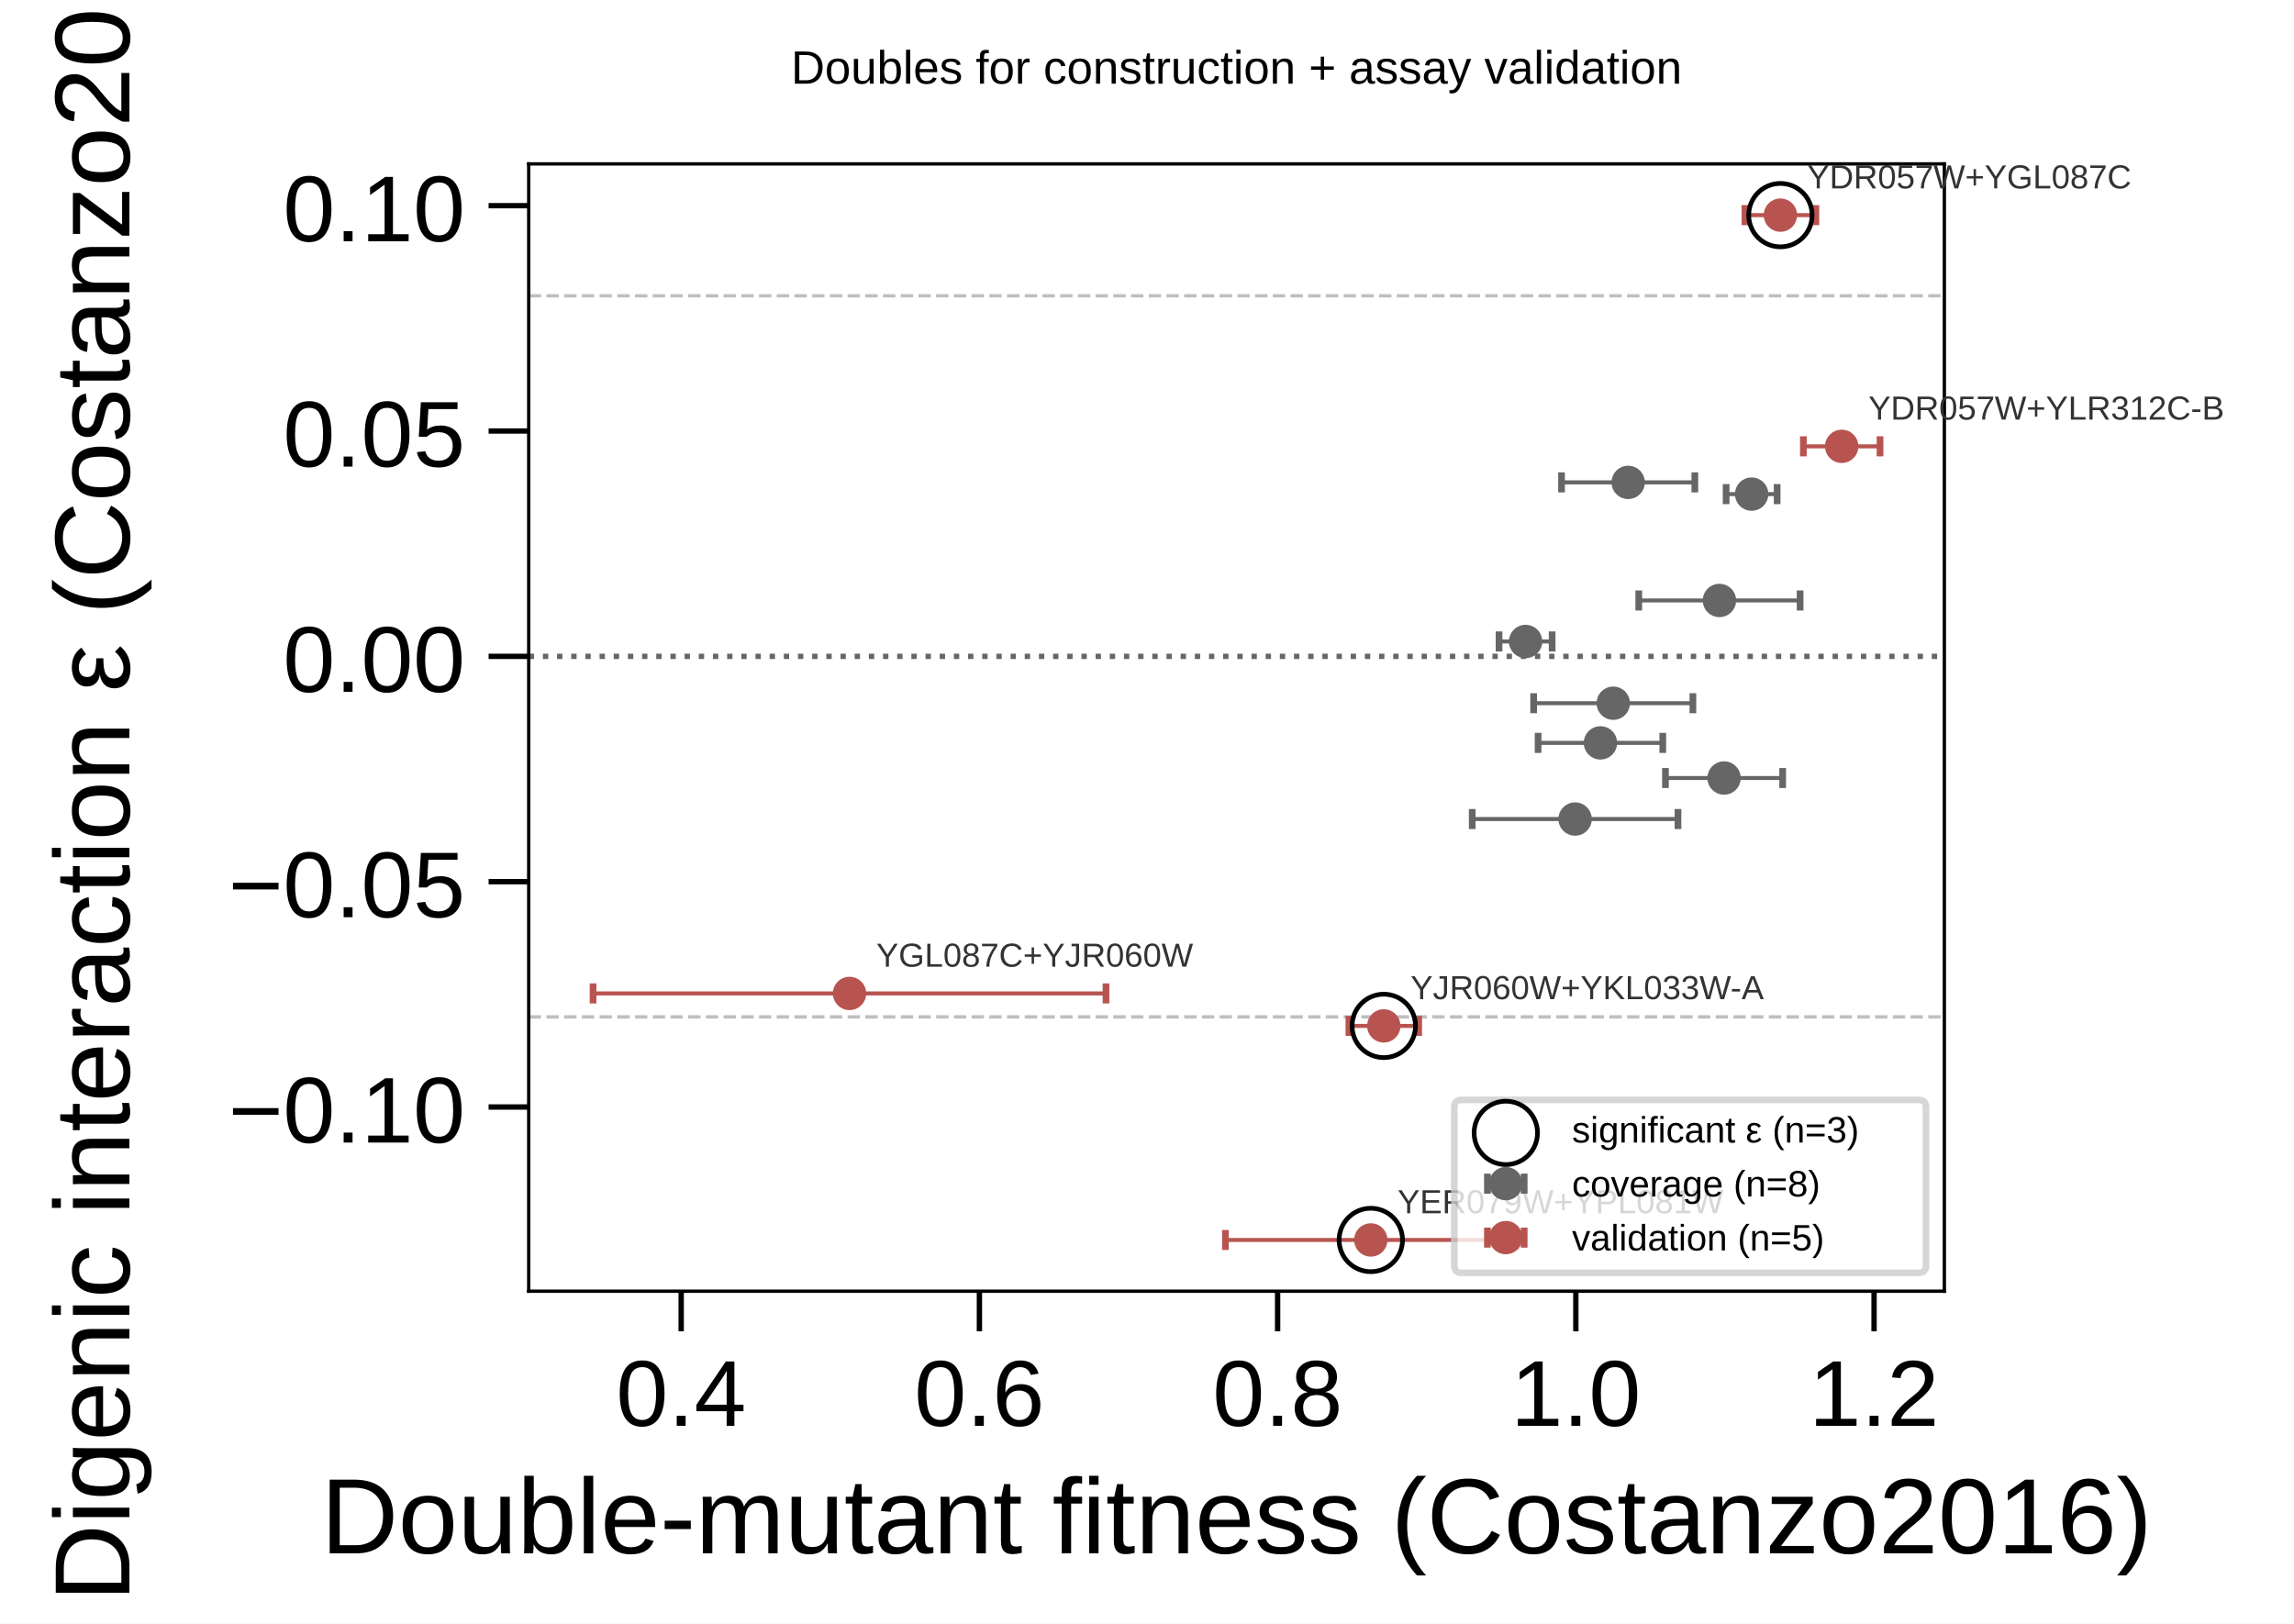
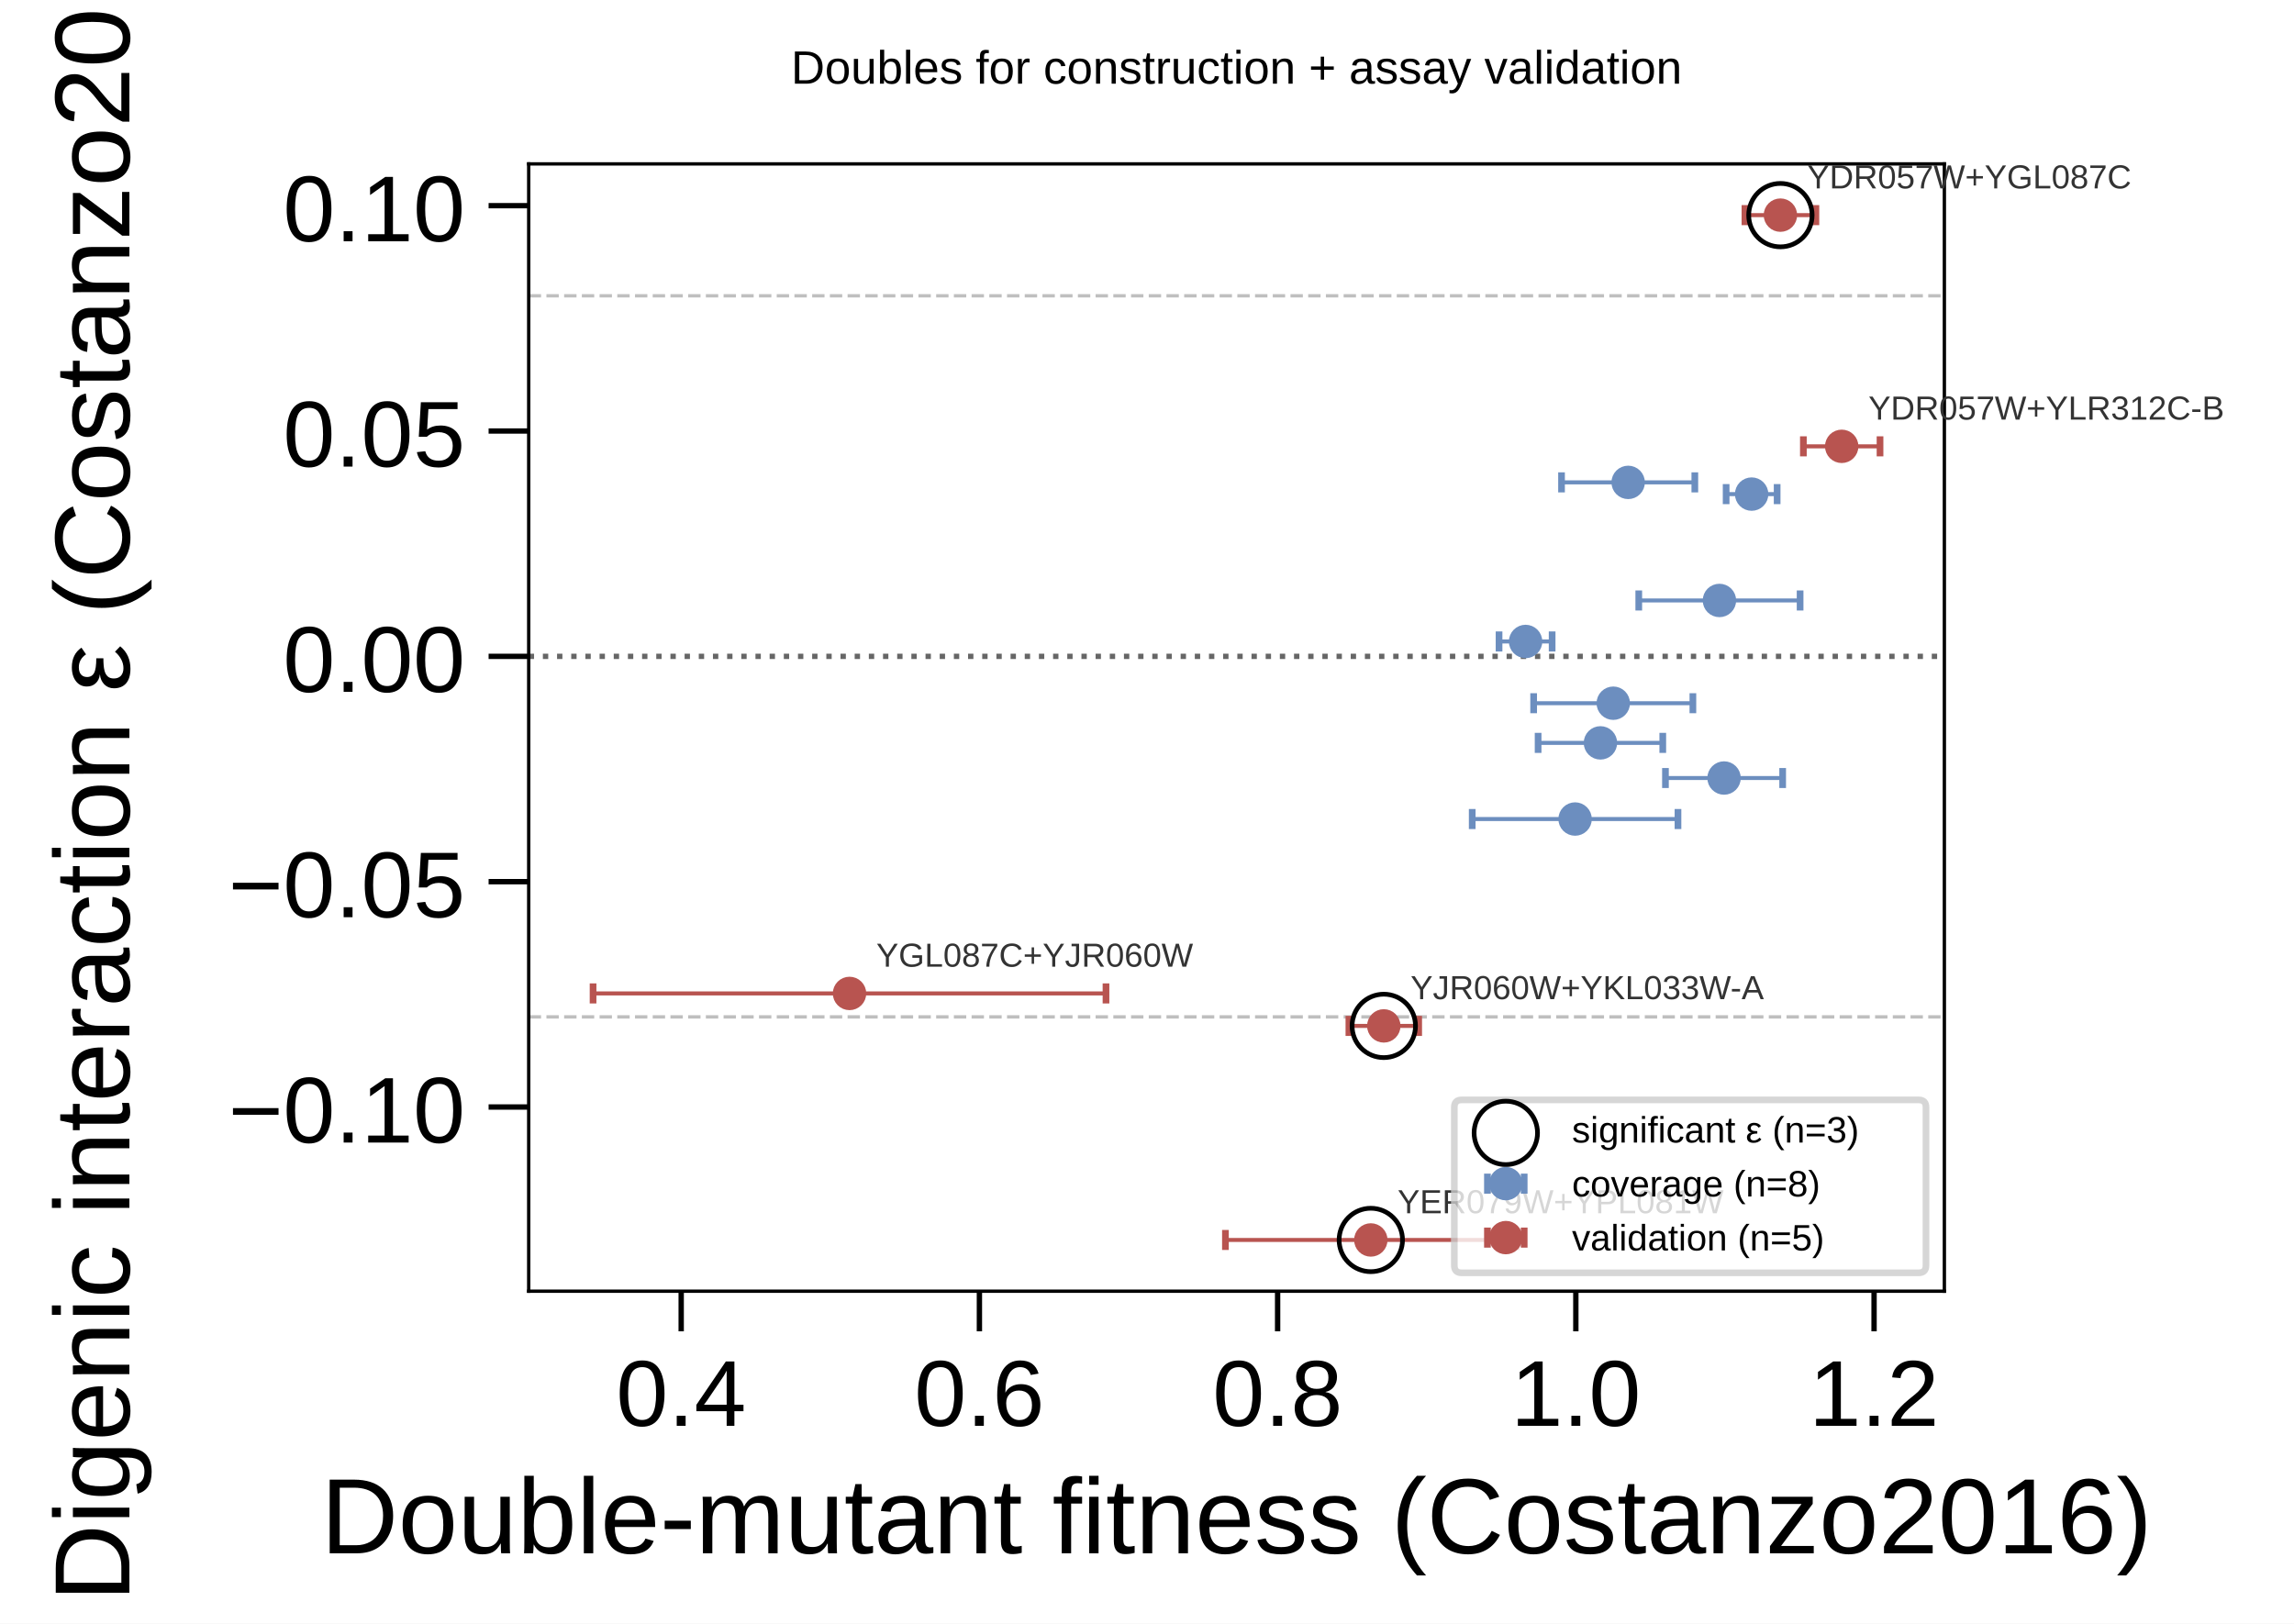
<svg xmlns="http://www.w3.org/2000/svg" xmlns:xlink="http://www.w3.org/1999/xlink" width="476.599" height="337.359" viewBox="0 0 476.599 337.359" version="1.1">
  <g transform="scale(1.388889)">
    <defs>
      <style type="text/css">*{stroke-linejoin: round; stroke-linecap: butt}</style>
    </defs>
    <g id="figure_1">
      <g id="patch_1">
        <path d="M 0 242.898  L 343.151 242.898  L 343.151 -0  L 0 -0  z " style="fill: #ffffff" />
      </g>
      <g id="axes_1">
        <g id="patch_2">
          <path d="M 79.088 193.164  L 290.851 193.164  L 290.851 24.519  L 79.088 24.519  z " style="fill: #ffffff" />
        </g>
        <g id="matplotlib.axis_1">
          <g id="xtick_1">
            <g id="line2d_1">
              <defs>
-                 <path id="m0d49aae90d" d="M 0 0  L 0 6  " style="stroke: #000000; stroke-width: 0.8" />
+                 <path id="m702bfa90f0" d="M 0 0  L 0 6  " style="stroke: #000000; stroke-width: 0.8" />
              </defs>
              <g>
-                 <use xlink:href="#m0d49aae90d" x="101.896" y="193.164" style="stroke: #000000; stroke-width: 0.8" />
+                 <use xlink:href="#m702bfa90f0" x="101.896" y="193.164" style="stroke: #000000; stroke-width: 0.8" />
              </g>
            </g>
            <g id="text_1">
              <text style="font-size: 14px; font-family: 'Arial'; text-anchor: middle" x="101.896" y="213.302" transform="rotate(-0 101.8961 213.3016)">0.4</text>
            </g>
          </g>
          <g id="xtick_2">
            <g id="line2d_2">
              <g>
-                 <use xlink:href="#m0d49aae90d" x="146.506" y="193.164" style="stroke: #000000; stroke-width: 0.8" />
+                 <use xlink:href="#m702bfa90f0" x="146.506" y="193.164" style="stroke: #000000; stroke-width: 0.8" />
              </g>
            </g>
            <g id="text_2">
              <text style="font-size: 14px; font-family: 'Arial'; text-anchor: middle" x="146.506" y="213.302" transform="rotate(-0 146.5055 213.3016)">0.6</text>
            </g>
          </g>
          <g id="xtick_3">
            <g id="line2d_3">
              <g>
-                 <use xlink:href="#m0d49aae90d" x="191.115" y="193.164" style="stroke: #000000; stroke-width: 0.8" />
+                 <use xlink:href="#m702bfa90f0" x="191.115" y="193.164" style="stroke: #000000; stroke-width: 0.8" />
              </g>
            </g>
            <g id="text_3">
              <text style="font-size: 14px; font-family: 'Arial'; text-anchor: middle" x="191.115" y="213.302" transform="rotate(-0 191.1149 213.3016)">0.8</text>
            </g>
          </g>
          <g id="xtick_4">
            <g id="line2d_4">
              <g>
-                 <use xlink:href="#m0d49aae90d" x="235.724" y="193.164" style="stroke: #000000; stroke-width: 0.8" />
+                 <use xlink:href="#m702bfa90f0" x="235.724" y="193.164" style="stroke: #000000; stroke-width: 0.8" />
              </g>
            </g>
            <g id="text_4">
              <text style="font-size: 14px; font-family: 'Arial'; text-anchor: middle" x="235.724" y="213.302" transform="rotate(-0 235.7243 213.3016)">1.0</text>
            </g>
          </g>
          <g id="xtick_5">
            <g id="line2d_5">
              <g>
-                 <use xlink:href="#m0d49aae90d" x="280.334" y="193.164" style="stroke: #000000; stroke-width: 0.8" />
+                 <use xlink:href="#m702bfa90f0" x="280.334" y="193.164" style="stroke: #000000; stroke-width: 0.8" />
              </g>
            </g>
            <g id="text_5">
              <text style="font-size: 14px; font-family: 'Arial'; text-anchor: middle" x="280.334" y="213.302" transform="rotate(-0 280.3337 213.3016)">1.2</text>
            </g>
          </g>
          <g id="text_6">
            <text style="font-size: 16px; font-family: 'Arial'; text-anchor: middle" x="184.97" y="232.371" transform="rotate(-0 184.97 232.3707)">Double-mutant fitness (Costanzo2016)</text>
          </g>
        </g>
        <g id="matplotlib.axis_2">
          <g id="ytick_1">
            <g id="line2d_6">
              <defs>
-                 <path id="me62ad2f26d" d="M 0 0  L -6 0  " style="stroke: #000000; stroke-width: 0.8" />
+                 <path id="m25ba5382a0" d="M 0 0  L -6 0  " style="stroke: #000000; stroke-width: 0.8" />
              </defs>
              <g>
-                 <use xlink:href="#me62ad2f26d" x="79.088" y="165.609" style="stroke: #000000; stroke-width: 0.8" />
+                 <use xlink:href="#m25ba5382a0" x="79.088" y="165.609" style="stroke: #000000; stroke-width: 0.8" />
              </g>
            </g>
            <g id="text_7">
              <text style="font-size: 14px; font-family: 'Arial'; text-anchor: end" x="69.588" y="170.928" transform="rotate(-0 69.58844 170.9281)">−0.10</text>
            </g>
          </g>
          <g id="ytick_2">
            <g id="line2d_7">
              <g>
-                 <use xlink:href="#me62ad2f26d" x="79.088" y="131.899" style="stroke: #000000; stroke-width: 0.8" />
+                 <use xlink:href="#m25ba5382a0" x="79.088" y="131.899" style="stroke: #000000; stroke-width: 0.8" />
              </g>
            </g>
            <g id="text_8">
              <text style="font-size: 14px; font-family: 'Arial'; text-anchor: end" x="69.588" y="137.218" transform="rotate(-0 69.58844 137.218)">−0.05</text>
            </g>
          </g>
          <g id="ytick_3">
            <g id="line2d_8">
              <g>
-                 <use xlink:href="#me62ad2f26d" x="79.088" y="98.189" style="stroke: #000000; stroke-width: 0.8" />
+                 <use xlink:href="#m25ba5382a0" x="79.088" y="98.189" style="stroke: #000000; stroke-width: 0.8" />
              </g>
            </g>
            <g id="text_9">
              <text style="font-size: 14px; font-family: 'Arial'; text-anchor: end" x="69.588" y="103.508" transform="rotate(-0 69.58844 103.5079)">0.00</text>
            </g>
          </g>
          <g id="ytick_4">
            <g id="line2d_9">
              <g>
-                 <use xlink:href="#me62ad2f26d" x="79.088" y="64.479" style="stroke: #000000; stroke-width: 0.8" />
+                 <use xlink:href="#m25ba5382a0" x="79.088" y="64.479" style="stroke: #000000; stroke-width: 0.8" />
              </g>
            </g>
            <g id="text_10">
              <text style="font-size: 14px; font-family: 'Arial'; text-anchor: end" x="69.588" y="69.798" transform="rotate(-0 69.58844 69.79776)">0.05</text>
            </g>
          </g>
          <g id="ytick_5">
            <g id="line2d_10">
              <g>
-                 <use xlink:href="#me62ad2f26d" x="79.088" y="30.769" style="stroke: #000000; stroke-width: 0.8" />
+                 <use xlink:href="#m25ba5382a0" x="79.088" y="30.769" style="stroke: #000000; stroke-width: 0.8" />
              </g>
            </g>
            <g id="text_11">
              <text style="font-size: 14px; font-family: 'Arial'; text-anchor: end" x="69.588" y="36.088" transform="rotate(-0 69.58844 36.08767)">0.10</text>
            </g>
          </g>
          <g id="text_12">
            <text style="font-size: 16px; font-family: 'Arial'; text-anchor: middle" x="19.358" y="108.841" transform="rotate(-90 19.3575 108.8413)">Digenic interaction ε (Costanzo2016)</text>
          </g>
        </g>
        <g id="line2d_11">
-           <path d="M 79.088 98.189  L 290.851 98.189  " clip-path="url(#pc5b7508ed2)" style="fill: none; stroke-dasharray: 0.8,1.32; stroke-dashoffset: 0; stroke: #666666; stroke-width: 0.8" />
+           <path d="M 79.088 98.189  L 290.851 98.189  " clip-path="url(#p69f95da340)" style="fill: none; stroke-dasharray: 0.8,1.32; stroke-dashoffset: 0; stroke: #666666; stroke-width: 0.8" />
        </g>
        <g id="line2d_12">
-           <path d="M 79.088 44.253  L 290.851 44.253  " clip-path="url(#pc5b7508ed2)" style="fill: none; stroke-dasharray: 1.85,0.8; stroke-dashoffset: 0; stroke: #bfbfbf; stroke-width: 0.5" />
+           <path d="M 79.088 44.253  L 290.851 44.253  " clip-path="url(#p69f95da340)" style="fill: none; stroke-dasharray: 1.85,0.8; stroke-dashoffset: 0; stroke: #bfbfbf; stroke-width: 0.5" />
        </g>
        <g id="line2d_13">
-           <path d="M 79.088 152.125  L 290.851 152.125  " clip-path="url(#pc5b7508ed2)" style="fill: none; stroke-dasharray: 1.85,0.8; stroke-dashoffset: 0; stroke: #bfbfbf; stroke-width: 0.5" />
+           <path d="M 79.088 152.125  L 290.851 152.125  " clip-path="url(#p69f95da340)" style="fill: none; stroke-dasharray: 1.85,0.8; stroke-dashoffset: 0; stroke: #bfbfbf; stroke-width: 0.5" />
        </g>
        <g id="patch_3">
          <path d="M 79.088 193.164  L 79.088 24.519  " style="fill: none; stroke: #000000; stroke-width: 0.5; stroke-linejoin: miter; stroke-linecap: square" />
        </g>
        <g id="patch_4">
          <path d="M 290.851 193.164  L 290.851 24.519  " style="fill: none; stroke: #000000; stroke-width: 0.5; stroke-linejoin: miter; stroke-linecap: square" />
        </g>
        <g id="patch_5">
          <path d="M 79.088 193.164  L 290.851 193.164  " style="fill: none; stroke: #000000; stroke-width: 0.5; stroke-linejoin: miter; stroke-linecap: square" />
        </g>
        <g id="patch_6">
          <path d="M 79.088 24.519  L 290.851 24.519  " style="fill: none; stroke: #000000; stroke-width: 0.5; stroke-linejoin: miter; stroke-linecap: square" />
        </g>
        <g id="LineCollection_1">
-           <path d="M 224.237 95.964  L 232.178 95.964  " clip-path="url(#pc5b7508ed2)" style="fill: none; stroke: #666666; stroke-width: 0.6" />
-           <path d="M 220.223 122.528  L 251.003 122.528  " clip-path="url(#pc5b7508ed2)" style="fill: none; stroke: #666666; stroke-width: 0.6" />
-           <path d="M 230.081 111.134  L 248.728 111.134  " clip-path="url(#pc5b7508ed2)" style="fill: none; stroke: #666666; stroke-width: 0.6" />
-           <path d="M 229.412 105.201  L 253.233 105.201  " clip-path="url(#pc5b7508ed2)" style="fill: none; stroke: #666666; stroke-width: 0.6" />
-           <path d="M 233.583 72.165  L 253.523 72.165  " clip-path="url(#pc5b7508ed2)" style="fill: none; stroke: #666666; stroke-width: 0.6" />
-           <path d="M 245.137 89.829  L 269.271 89.829  " clip-path="url(#pc5b7508ed2)" style="fill: none; stroke: #666666; stroke-width: 0.6" />
-           <path d="M 249.129 116.392  L 266.661 116.392  " clip-path="url(#pc5b7508ed2)" style="fill: none; stroke: #666666; stroke-width: 0.6" />
-           <path d="M 258.207 73.918  L 265.836 73.918  " clip-path="url(#pc5b7508ed2)" style="fill: none; stroke: #666666; stroke-width: 0.6" />
+           <path d="M 224.237 95.964  L 232.178 95.964  " clip-path="url(#p69f95da340)" style="fill: none; stroke: #6c8ebf; stroke-width: 0.6" />
+           <path d="M 220.223 122.528  L 251.003 122.528  " clip-path="url(#p69f95da340)" style="fill: none; stroke: #6c8ebf; stroke-width: 0.6" />
+           <path d="M 230.081 111.134  L 248.728 111.134  " clip-path="url(#p69f95da340)" style="fill: none; stroke: #6c8ebf; stroke-width: 0.6" />
+           <path d="M 229.412 105.201  L 253.233 105.201  " clip-path="url(#p69f95da340)" style="fill: none; stroke: #6c8ebf; stroke-width: 0.6" />
+           <path d="M 233.583 72.165  L 253.523 72.165  " clip-path="url(#p69f95da340)" style="fill: none; stroke: #6c8ebf; stroke-width: 0.6" />
+           <path d="M 245.137 89.829  L 269.271 89.829  " clip-path="url(#p69f95da340)" style="fill: none; stroke: #6c8ebf; stroke-width: 0.6" />
+           <path d="M 249.129 116.392  L 266.661 116.392  " clip-path="url(#p69f95da340)" style="fill: none; stroke: #6c8ebf; stroke-width: 0.6" />
+           <path d="M 258.207 73.918  L 265.836 73.918  " clip-path="url(#p69f95da340)" style="fill: none; stroke: #6c8ebf; stroke-width: 0.6" />
        </g>
        <g id="line2d_14">
          <defs>
-             <path id="m57897e2860" d="M 0 1.5  L 0 -1.5  " style="stroke: #666666" />
-           </defs>
-           <g clip-path="url(#pc5b7508ed2)">
-             <use xlink:href="#m57897e2860" x="224.237" y="95.964" style="fill: #666666; stroke: #666666" />
-             <use xlink:href="#m57897e2860" x="220.223" y="122.528" style="fill: #666666; stroke: #666666" />
-             <use xlink:href="#m57897e2860" x="230.081" y="111.134" style="fill: #666666; stroke: #666666" />
-             <use xlink:href="#m57897e2860" x="229.412" y="105.201" style="fill: #666666; stroke: #666666" />
-             <use xlink:href="#m57897e2860" x="233.583" y="72.165" style="fill: #666666; stroke: #666666" />
-             <use xlink:href="#m57897e2860" x="245.137" y="89.829" style="fill: #666666; stroke: #666666" />
-             <use xlink:href="#m57897e2860" x="249.129" y="116.392" style="fill: #666666; stroke: #666666" />
-             <use xlink:href="#m57897e2860" x="258.207" y="73.918" style="fill: #666666; stroke: #666666" />
+             <path id="m6b14c92d2c" d="M 0 1.5  L 0 -1.5  " style="stroke: #6c8ebf" />
+           </defs>
+           <g clip-path="url(#p69f95da340)">
+             <use xlink:href="#m6b14c92d2c" x="224.237" y="95.964" style="fill: #6c8ebf; stroke: #6c8ebf" />
+             <use xlink:href="#m6b14c92d2c" x="220.223" y="122.528" style="fill: #6c8ebf; stroke: #6c8ebf" />
+             <use xlink:href="#m6b14c92d2c" x="230.081" y="111.134" style="fill: #6c8ebf; stroke: #6c8ebf" />
+             <use xlink:href="#m6b14c92d2c" x="229.412" y="105.201" style="fill: #6c8ebf; stroke: #6c8ebf" />
+             <use xlink:href="#m6b14c92d2c" x="233.583" y="72.165" style="fill: #6c8ebf; stroke: #6c8ebf" />
+             <use xlink:href="#m6b14c92d2c" x="245.137" y="89.829" style="fill: #6c8ebf; stroke: #6c8ebf" />
+             <use xlink:href="#m6b14c92d2c" x="249.129" y="116.392" style="fill: #6c8ebf; stroke: #6c8ebf" />
+             <use xlink:href="#m6b14c92d2c" x="258.207" y="73.918" style="fill: #6c8ebf; stroke: #6c8ebf" />
          </g>
        </g>
        <g id="line2d_15">
-           <g clip-path="url(#pc5b7508ed2)">
-             <use xlink:href="#m57897e2860" x="232.178" y="95.964" style="fill: #666666; stroke: #666666" />
-             <use xlink:href="#m57897e2860" x="251.003" y="122.528" style="fill: #666666; stroke: #666666" />
-             <use xlink:href="#m57897e2860" x="248.728" y="111.134" style="fill: #666666; stroke: #666666" />
-             <use xlink:href="#m57897e2860" x="253.233" y="105.201" style="fill: #666666; stroke: #666666" />
-             <use xlink:href="#m57897e2860" x="253.523" y="72.165" style="fill: #666666; stroke: #666666" />
-             <use xlink:href="#m57897e2860" x="269.271" y="89.829" style="fill: #666666; stroke: #666666" />
-             <use xlink:href="#m57897e2860" x="266.661" y="116.392" style="fill: #666666; stroke: #666666" />
-             <use xlink:href="#m57897e2860" x="265.836" y="73.918" style="fill: #666666; stroke: #666666" />
+           <g clip-path="url(#p69f95da340)">
+             <use xlink:href="#m6b14c92d2c" x="232.178" y="95.964" style="fill: #6c8ebf; stroke: #6c8ebf" />
+             <use xlink:href="#m6b14c92d2c" x="251.003" y="122.528" style="fill: #6c8ebf; stroke: #6c8ebf" />
+             <use xlink:href="#m6b14c92d2c" x="248.728" y="111.134" style="fill: #6c8ebf; stroke: #6c8ebf" />
+             <use xlink:href="#m6b14c92d2c" x="253.233" y="105.201" style="fill: #6c8ebf; stroke: #6c8ebf" />
+             <use xlink:href="#m6b14c92d2c" x="253.523" y="72.165" style="fill: #6c8ebf; stroke: #6c8ebf" />
+             <use xlink:href="#m6b14c92d2c" x="269.271" y="89.829" style="fill: #6c8ebf; stroke: #6c8ebf" />
+             <use xlink:href="#m6b14c92d2c" x="266.661" y="116.392" style="fill: #6c8ebf; stroke: #6c8ebf" />
+             <use xlink:href="#m6b14c92d2c" x="265.836" y="73.918" style="fill: #6c8ebf; stroke: #6c8ebf" />
          </g>
        </g>
        <g id="LineCollection_2">
-           <path d="M 88.714 148.619  L 165.442 148.619  " clip-path="url(#pc5b7508ed2)" style="fill: none; stroke: #b85450; stroke-width: 0.6" />
-           <path d="M 183.308 185.498  L 226.802 185.498  " clip-path="url(#pc5b7508ed2)" style="fill: none; stroke: #b85450; stroke-width: 0.6" />
-           <path d="M 201.777 153.474  L 212.215 153.474  " clip-path="url(#pc5b7508ed2)" style="fill: none; stroke: #b85450; stroke-width: 0.6" />
-           <path d="M 261.018 32.185  L 271.635 32.185  " clip-path="url(#pc5b7508ed2)" style="fill: none; stroke: #b85450; stroke-width: 0.6" />
-           <path d="M 269.761 66.771  L 281.226 66.771  " clip-path="url(#pc5b7508ed2)" style="fill: none; stroke: #b85450; stroke-width: 0.6" />
+           <path d="M 88.714 148.619  L 165.442 148.619  " clip-path="url(#p69f95da340)" style="fill: none; stroke: #b85450; stroke-width: 0.6" />
+           <path d="M 183.308 185.498  L 226.802 185.498  " clip-path="url(#p69f95da340)" style="fill: none; stroke: #b85450; stroke-width: 0.6" />
+           <path d="M 201.777 153.474  L 212.215 153.474  " clip-path="url(#p69f95da340)" style="fill: none; stroke: #b85450; stroke-width: 0.6" />
+           <path d="M 261.018 32.185  L 271.635 32.185  " clip-path="url(#p69f95da340)" style="fill: none; stroke: #b85450; stroke-width: 0.6" />
+           <path d="M 269.761 66.771  L 281.226 66.771  " clip-path="url(#p69f95da340)" style="fill: none; stroke: #b85450; stroke-width: 0.6" />
        </g>
        <g id="line2d_16">
          <defs>
-             <path id="m3a5168637d" d="M 0 1.5  L 0 -1.5  " style="stroke: #b85450" />
-           </defs>
-           <g clip-path="url(#pc5b7508ed2)">
-             <use xlink:href="#m3a5168637d" x="88.714" y="148.619" style="fill: #b85450; stroke: #b85450" />
-             <use xlink:href="#m3a5168637d" x="183.308" y="185.498" style="fill: #b85450; stroke: #b85450" />
-             <use xlink:href="#m3a5168637d" x="201.777" y="153.474" style="fill: #b85450; stroke: #b85450" />
-             <use xlink:href="#m3a5168637d" x="261.018" y="32.185" style="fill: #b85450; stroke: #b85450" />
-             <use xlink:href="#m3a5168637d" x="269.761" y="66.771" style="fill: #b85450; stroke: #b85450" />
+             <path id="m35b83a9f5d" d="M 0 1.5  L 0 -1.5  " style="stroke: #b85450" />
+           </defs>
+           <g clip-path="url(#p69f95da340)">
+             <use xlink:href="#m35b83a9f5d" x="88.714" y="148.619" style="fill: #b85450; stroke: #b85450" />
+             <use xlink:href="#m35b83a9f5d" x="183.308" y="185.498" style="fill: #b85450; stroke: #b85450" />
+             <use xlink:href="#m35b83a9f5d" x="201.777" y="153.474" style="fill: #b85450; stroke: #b85450" />
+             <use xlink:href="#m35b83a9f5d" x="261.018" y="32.185" style="fill: #b85450; stroke: #b85450" />
+             <use xlink:href="#m35b83a9f5d" x="269.761" y="66.771" style="fill: #b85450; stroke: #b85450" />
          </g>
        </g>
        <g id="line2d_17">
-           <g clip-path="url(#pc5b7508ed2)">
-             <use xlink:href="#m3a5168637d" x="165.442" y="148.619" style="fill: #b85450; stroke: #b85450" />
-             <use xlink:href="#m3a5168637d" x="226.802" y="185.498" style="fill: #b85450; stroke: #b85450" />
-             <use xlink:href="#m3a5168637d" x="212.215" y="153.474" style="fill: #b85450; stroke: #b85450" />
-             <use xlink:href="#m3a5168637d" x="271.635" y="32.185" style="fill: #b85450; stroke: #b85450" />
-             <use xlink:href="#m3a5168637d" x="281.226" y="66.771" style="fill: #b85450; stroke: #b85450" />
+           <g clip-path="url(#p69f95da340)">
+             <use xlink:href="#m35b83a9f5d" x="165.442" y="148.619" style="fill: #b85450; stroke: #b85450" />
+             <use xlink:href="#m35b83a9f5d" x="226.802" y="185.498" style="fill: #b85450; stroke: #b85450" />
+             <use xlink:href="#m35b83a9f5d" x="212.215" y="153.474" style="fill: #b85450; stroke: #b85450" />
+             <use xlink:href="#m35b83a9f5d" x="271.635" y="32.185" style="fill: #b85450; stroke: #b85450" />
+             <use xlink:href="#m35b83a9f5d" x="281.226" y="66.771" style="fill: #b85450; stroke: #b85450" />
          </g>
        </g>
        <g id="text_13">
          <text style="font-size: 5px; font-family: 'Arial'; text-anchor: start; fill: #333333" x="131.078" y="144.619" transform="rotate(-0 131.0781 144.6193)">YGL087C+YJR060W</text>
        </g>
        <g id="text_14">
          <text style="font-size: 5px; font-family: 'Arial'; text-anchor: start; fill: #333333" x="209.055" y="181.498" transform="rotate(-0 209.0553 181.4981)">YER079W+YPL081W</text>
        </g>
        <g id="text_15">
          <text style="font-size: 5px; font-family: 'Arial'; text-anchor: start; fill: #333333" x="210.996" y="149.474" transform="rotate(-0 210.9958 149.4735)">YJR060W+YKL033W-A</text>
        </g>
        <g id="text_16">
          <text style="font-size: 5px; font-family: 'Arial'; text-anchor: start; fill: #333333" x="270.326" y="28.185" transform="rotate(-0 270.3263 28.18458)">YDR057W+YGL087C</text>
        </g>
        <g id="text_17">
          <text style="font-size: 5px; font-family: 'Arial'; text-anchor: start; fill: #333333" x="279.494" y="62.771" transform="rotate(-0 279.4936 62.77114)">YDR057W+YLR312C-B</text>
        </g>
        <g id="text_18">
          <text style="font-size: 7px; font-family: 'Arial'; text-anchor: middle" x="184.97" y="12.519" transform="rotate(-0 184.97 12.51891)">Doubles for construction + assay validation</text>
        </g>
        <g id="line2d_18">
          <defs>
-             <path id="m9925afda4d" d="M 0 2  C 0.53 2 1.039 1.789 1.414 1.414  C 1.789 1.039 2 0.53 2 0  C 2 -0.53 1.789 -1.039 1.414 -1.414  C 1.039 -1.789 0.53 -2 0 -2  C -0.53 -2 -1.039 -1.789 -1.414 -1.414  C -1.789 -1.039 -2 -0.53 -2 0  C -2 0.53 -1.789 1.039 -1.414 1.414  C -1.039 1.789 -0.53 2 0 2  z " style="stroke: #666666" />
-           </defs>
-           <g clip-path="url(#pc5b7508ed2)">
-             <use xlink:href="#m9925afda4d" x="228.208" y="95.964" style="fill: #666666; stroke: #666666" />
-             <use xlink:href="#m9925afda4d" x="235.613" y="122.528" style="fill: #666666; stroke: #666666" />
-             <use xlink:href="#m9925afda4d" x="239.405" y="111.134" style="fill: #666666; stroke: #666666" />
-             <use xlink:href="#m9925afda4d" x="241.323" y="105.201" style="fill: #666666; stroke: #666666" />
-             <use xlink:href="#m9925afda4d" x="243.553" y="72.165" style="fill: #666666; stroke: #666666" />
-             <use xlink:href="#m9925afda4d" x="257.204" y="89.829" style="fill: #666666; stroke: #666666" />
-             <use xlink:href="#m9925afda4d" x="257.895" y="116.392" style="fill: #666666; stroke: #666666" />
-             <use xlink:href="#m9925afda4d" x="262.022" y="73.918" style="fill: #666666; stroke: #666666" />
+             <path id="mf2b98fc8a5" d="M 0 2  C 0.53 2 1.039 1.789 1.414 1.414  C 1.789 1.039 2 0.53 2 0  C 2 -0.53 1.789 -1.039 1.414 -1.414  C 1.039 -1.789 0.53 -2 0 -2  C -0.53 -2 -1.039 -1.789 -1.414 -1.414  C -1.789 -1.039 -2 -0.53 -2 0  C -2 0.53 -1.789 1.039 -1.414 1.414  C -1.039 1.789 -0.53 2 0 2  z " style="stroke: #6c8ebf" />
+           </defs>
+           <g clip-path="url(#p69f95da340)">
+             <use xlink:href="#mf2b98fc8a5" x="228.208" y="95.964" style="fill: #6c8ebf; stroke: #6c8ebf" />
+             <use xlink:href="#mf2b98fc8a5" x="235.613" y="122.528" style="fill: #6c8ebf; stroke: #6c8ebf" />
+             <use xlink:href="#mf2b98fc8a5" x="239.405" y="111.134" style="fill: #6c8ebf; stroke: #6c8ebf" />
+             <use xlink:href="#mf2b98fc8a5" x="241.323" y="105.201" style="fill: #6c8ebf; stroke: #6c8ebf" />
+             <use xlink:href="#mf2b98fc8a5" x="243.553" y="72.165" style="fill: #6c8ebf; stroke: #6c8ebf" />
+             <use xlink:href="#mf2b98fc8a5" x="257.204" y="89.829" style="fill: #6c8ebf; stroke: #6c8ebf" />
+             <use xlink:href="#mf2b98fc8a5" x="257.895" y="116.392" style="fill: #6c8ebf; stroke: #6c8ebf" />
+             <use xlink:href="#mf2b98fc8a5" x="262.022" y="73.918" style="fill: #6c8ebf; stroke: #6c8ebf" />
          </g>
        </g>
        <g id="line2d_19">
          <defs>
-             <path id="m67f53a22ca" d="M 0 2  C 0.53 2 1.039 1.789 1.414 1.414  C 1.789 1.039 2 0.53 2 0  C 2 -0.53 1.789 -1.039 1.414 -1.414  C 1.039 -1.789 0.53 -2 0 -2  C -0.53 -2 -1.039 -1.789 -1.414 -1.414  C -1.789 -1.039 -2 -0.53 -2 0  C -2 0.53 -1.789 1.039 -1.414 1.414  C -1.039 1.789 -0.53 2 0 2  z " style="stroke: #b85450" />
-           </defs>
-           <g clip-path="url(#pc5b7508ed2)">
-             <use xlink:href="#m67f53a22ca" x="127.078" y="148.619" style="fill: #b85450; stroke: #b85450" />
-             <use xlink:href="#m67f53a22ca" x="205.055" y="185.498" style="fill: #b85450; stroke: #b85450" />
-             <use xlink:href="#m67f53a22ca" x="206.996" y="153.474" style="fill: #b85450; stroke: #b85450" />
-             <use xlink:href="#m67f53a22ca" x="266.326" y="32.185" style="fill: #b85450; stroke: #b85450" />
-             <use xlink:href="#m67f53a22ca" x="275.494" y="66.771" style="fill: #b85450; stroke: #b85450" />
+             <path id="mb7c9f36bd1" d="M 0 2  C 0.53 2 1.039 1.789 1.414 1.414  C 1.789 1.039 2 0.53 2 0  C 2 -0.53 1.789 -1.039 1.414 -1.414  C 1.039 -1.789 0.53 -2 0 -2  C -0.53 -2 -1.039 -1.789 -1.414 -1.414  C -1.789 -1.039 -2 -0.53 -2 0  C -2 0.53 -1.789 1.039 -1.414 1.414  C -1.039 1.789 -0.53 2 0 2  z " style="stroke: #b85450" />
+           </defs>
+           <g clip-path="url(#p69f95da340)">
+             <use xlink:href="#mb7c9f36bd1" x="127.078" y="148.619" style="fill: #b85450; stroke: #b85450" />
+             <use xlink:href="#mb7c9f36bd1" x="205.055" y="185.498" style="fill: #b85450; stroke: #b85450" />
+             <use xlink:href="#mb7c9f36bd1" x="206.996" y="153.474" style="fill: #b85450; stroke: #b85450" />
+             <use xlink:href="#mb7c9f36bd1" x="266.326" y="32.185" style="fill: #b85450; stroke: #b85450" />
+             <use xlink:href="#mb7c9f36bd1" x="275.494" y="66.771" style="fill: #b85450; stroke: #b85450" />
          </g>
        </g>
        <g id="PathCollection_1">
          <defs>
-             <path id="C0_0_65685bde7f" d="M 0 4.743  C 1.258 4.743 2.465 4.244 3.354 3.354  C 4.244 2.465 4.743 1.258 4.743 -0  C 4.743 -1.258 4.244 -2.465 3.354 -3.354  C 2.465 -4.244 1.258 -4.743 0 -4.743  C -1.258 -4.743 -2.465 -4.244 -3.354 -3.354  C -4.244 -2.465 -4.743 -1.258 -4.743 0  C -4.743 1.258 -4.244 2.465 -3.354 3.354  C -2.465 4.244 -1.258 4.743 0 4.743  z " />
-           </defs>
-           <g clip-path="url(#pc5b7508ed2)">
-             <use xlink:href="#C0_0_65685bde7f" x="205.055" y="185.498" style="fill: none; stroke: #000000; stroke-width: 0.7" />
-           </g>
-           <g clip-path="url(#pc5b7508ed2)">
-             <use xlink:href="#C0_0_65685bde7f" x="206.996" y="153.474" style="fill: none; stroke: #000000; stroke-width: 0.7" />
-           </g>
-           <g clip-path="url(#pc5b7508ed2)">
-             <use xlink:href="#C0_0_65685bde7f" x="266.326" y="32.185" style="fill: none; stroke: #000000; stroke-width: 0.7" />
+             <path id="C0_0_dcd178a7de" d="M 0 4.743  C 1.258 4.743 2.465 4.244 3.354 3.354  C 4.244 2.465 4.743 1.258 4.743 -0  C 4.743 -1.258 4.244 -2.465 3.354 -3.354  C 2.465 -4.244 1.258 -4.743 0 -4.743  C -1.258 -4.743 -2.465 -4.244 -3.354 -3.354  C -4.244 -2.465 -4.743 -1.258 -4.743 0  C -4.743 1.258 -4.244 2.465 -3.354 3.354  C -2.465 4.244 -1.258 4.743 0 4.743  z " />
+           </defs>
+           <g clip-path="url(#p69f95da340)">
+             <use xlink:href="#C0_0_dcd178a7de" x="205.055" y="185.498" style="fill: none; stroke: #000000; stroke-width: 0.7" />
+           </g>
+           <g clip-path="url(#p69f95da340)">
+             <use xlink:href="#C0_0_dcd178a7de" x="206.996" y="153.474" style="fill: none; stroke: #000000; stroke-width: 0.7" />
+           </g>
+           <g clip-path="url(#p69f95da340)">
+             <use xlink:href="#C0_0_dcd178a7de" x="266.326" y="32.185" style="fill: none; stroke: #000000; stroke-width: 0.7" />
          </g>
        </g>
        <g id="legend_1">
          <g id="patch_7">
            <path d="M 218.649 190.414  L 287.001 190.414  Q 288.101 190.414 288.101 189.314  L 288.101 165.645  Q 288.101 164.545 287.001 164.545  L 218.649 164.545  Q 217.549 164.545 217.549 165.645  L 217.549 189.314  Q 217.549 190.414 218.649 190.414  z " style="fill: #ffffff; opacity: 0.8; stroke: #cccccc; stroke-linejoin: miter" />
          </g>
          <g id="PathCollection_2">
            <path d="M 225.249 174.224  C 226.506 174.224 227.713 173.724 228.603 172.834  C 229.492 171.945 229.992 170.738 229.992 169.48  C 229.992 168.222 229.492 167.016 228.603 166.126  C 227.713 165.237 226.506 164.737 225.249 164.737  C 223.991 164.737 222.784 165.237 221.894 166.126  C 221.005 167.016 220.505 168.222 220.505 169.48  C 220.505 170.738 221.005 171.945 221.894 172.834  C 222.784 173.724 223.991 174.224 225.249 174.224  L 225.249 174.224  z " style="fill: none; stroke: #000000; stroke-width: 0.7" />
          </g>
          <g id="text_19">
            <text style="font-size: 5.5px; font-family: 'Arial'; text-anchor: start" x="235.149" y="170.924" transform="rotate(-0 235.1485 170.924)">significant ε (n=3)</text>
          </g>
          <g id="LineCollection_3">
-             <path d="M 222.499 177.072  L 227.999 177.072  " style="fill: none; stroke: #666666; stroke-width: 0.6" />
+             <path d="M 222.499 177.072  L 227.999 177.072  " style="fill: none; stroke: #6c8ebf; stroke-width: 0.6" />
          </g>
          <g id="line2d_20">
            <g>
-               <use xlink:href="#m57897e2860" x="222.499" y="177.072" style="fill: #666666; stroke: #666666" />
+               <use xlink:href="#m6b14c92d2c" x="222.499" y="177.072" style="fill: #6c8ebf; stroke: #6c8ebf" />
            </g>
          </g>
          <g id="line2d_21">
            <g>
-               <use xlink:href="#m57897e2860" x="227.999" y="177.072" style="fill: #666666; stroke: #666666" />
+               <use xlink:href="#m6b14c92d2c" x="227.999" y="177.072" style="fill: #6c8ebf; stroke: #6c8ebf" />
            </g>
          </g>
          <g id="line2d_22" />
          <g id="line2d_23">
            <g>
-               <use xlink:href="#m9925afda4d" x="225.249" y="177.072" style="fill: #666666; stroke: #666666" />
+               <use xlink:href="#mf2b98fc8a5" x="225.249" y="177.072" style="fill: #6c8ebf; stroke: #6c8ebf" />
            </g>
          </g>
          <g id="text_20">
            <text style="font-size: 5.5px; font-family: 'Arial'; text-anchor: start" x="235.149" y="178.997" transform="rotate(-0 235.1485 178.997)">coverage (n=8)</text>
          </g>
          <g id="LineCollection_4">
            <path d="M 222.499 185.145  L 227.999 185.145  " style="fill: none; stroke: #b85450; stroke-width: 0.6" />
          </g>
          <g id="line2d_24">
            <g>
-               <use xlink:href="#m3a5168637d" x="222.499" y="185.145" style="fill: #b85450; stroke: #b85450" />
+               <use xlink:href="#m35b83a9f5d" x="222.499" y="185.145" style="fill: #b85450; stroke: #b85450" />
            </g>
          </g>
          <g id="line2d_25">
            <g>
-               <use xlink:href="#m3a5168637d" x="227.999" y="185.145" style="fill: #b85450; stroke: #b85450" />
+               <use xlink:href="#m35b83a9f5d" x="227.999" y="185.145" style="fill: #b85450; stroke: #b85450" />
            </g>
          </g>
          <g id="line2d_26" />
          <g id="line2d_27">
            <g>
-               <use xlink:href="#m67f53a22ca" x="225.249" y="185.145" style="fill: #b85450; stroke: #b85450" />
+               <use xlink:href="#mb7c9f36bd1" x="225.249" y="185.145" style="fill: #b85450; stroke: #b85450" />
            </g>
          </g>
          <g id="text_21">
            <text style="font-size: 5.5px; font-family: 'Arial'; text-anchor: start" x="235.149" y="187.07" transform="rotate(-0 235.1485 187.07)">validation (n=5)</text>
          </g>
        </g>
      </g>
    </g>
    <defs>
-       <clipPath id="pc5b7508ed2">
+       <clipPath id="p69f95da340">
        <rect x="79.088" y="24.519" width="211.763" height="168.645" />
      </clipPath>
    </defs>
  </g>
</svg>
